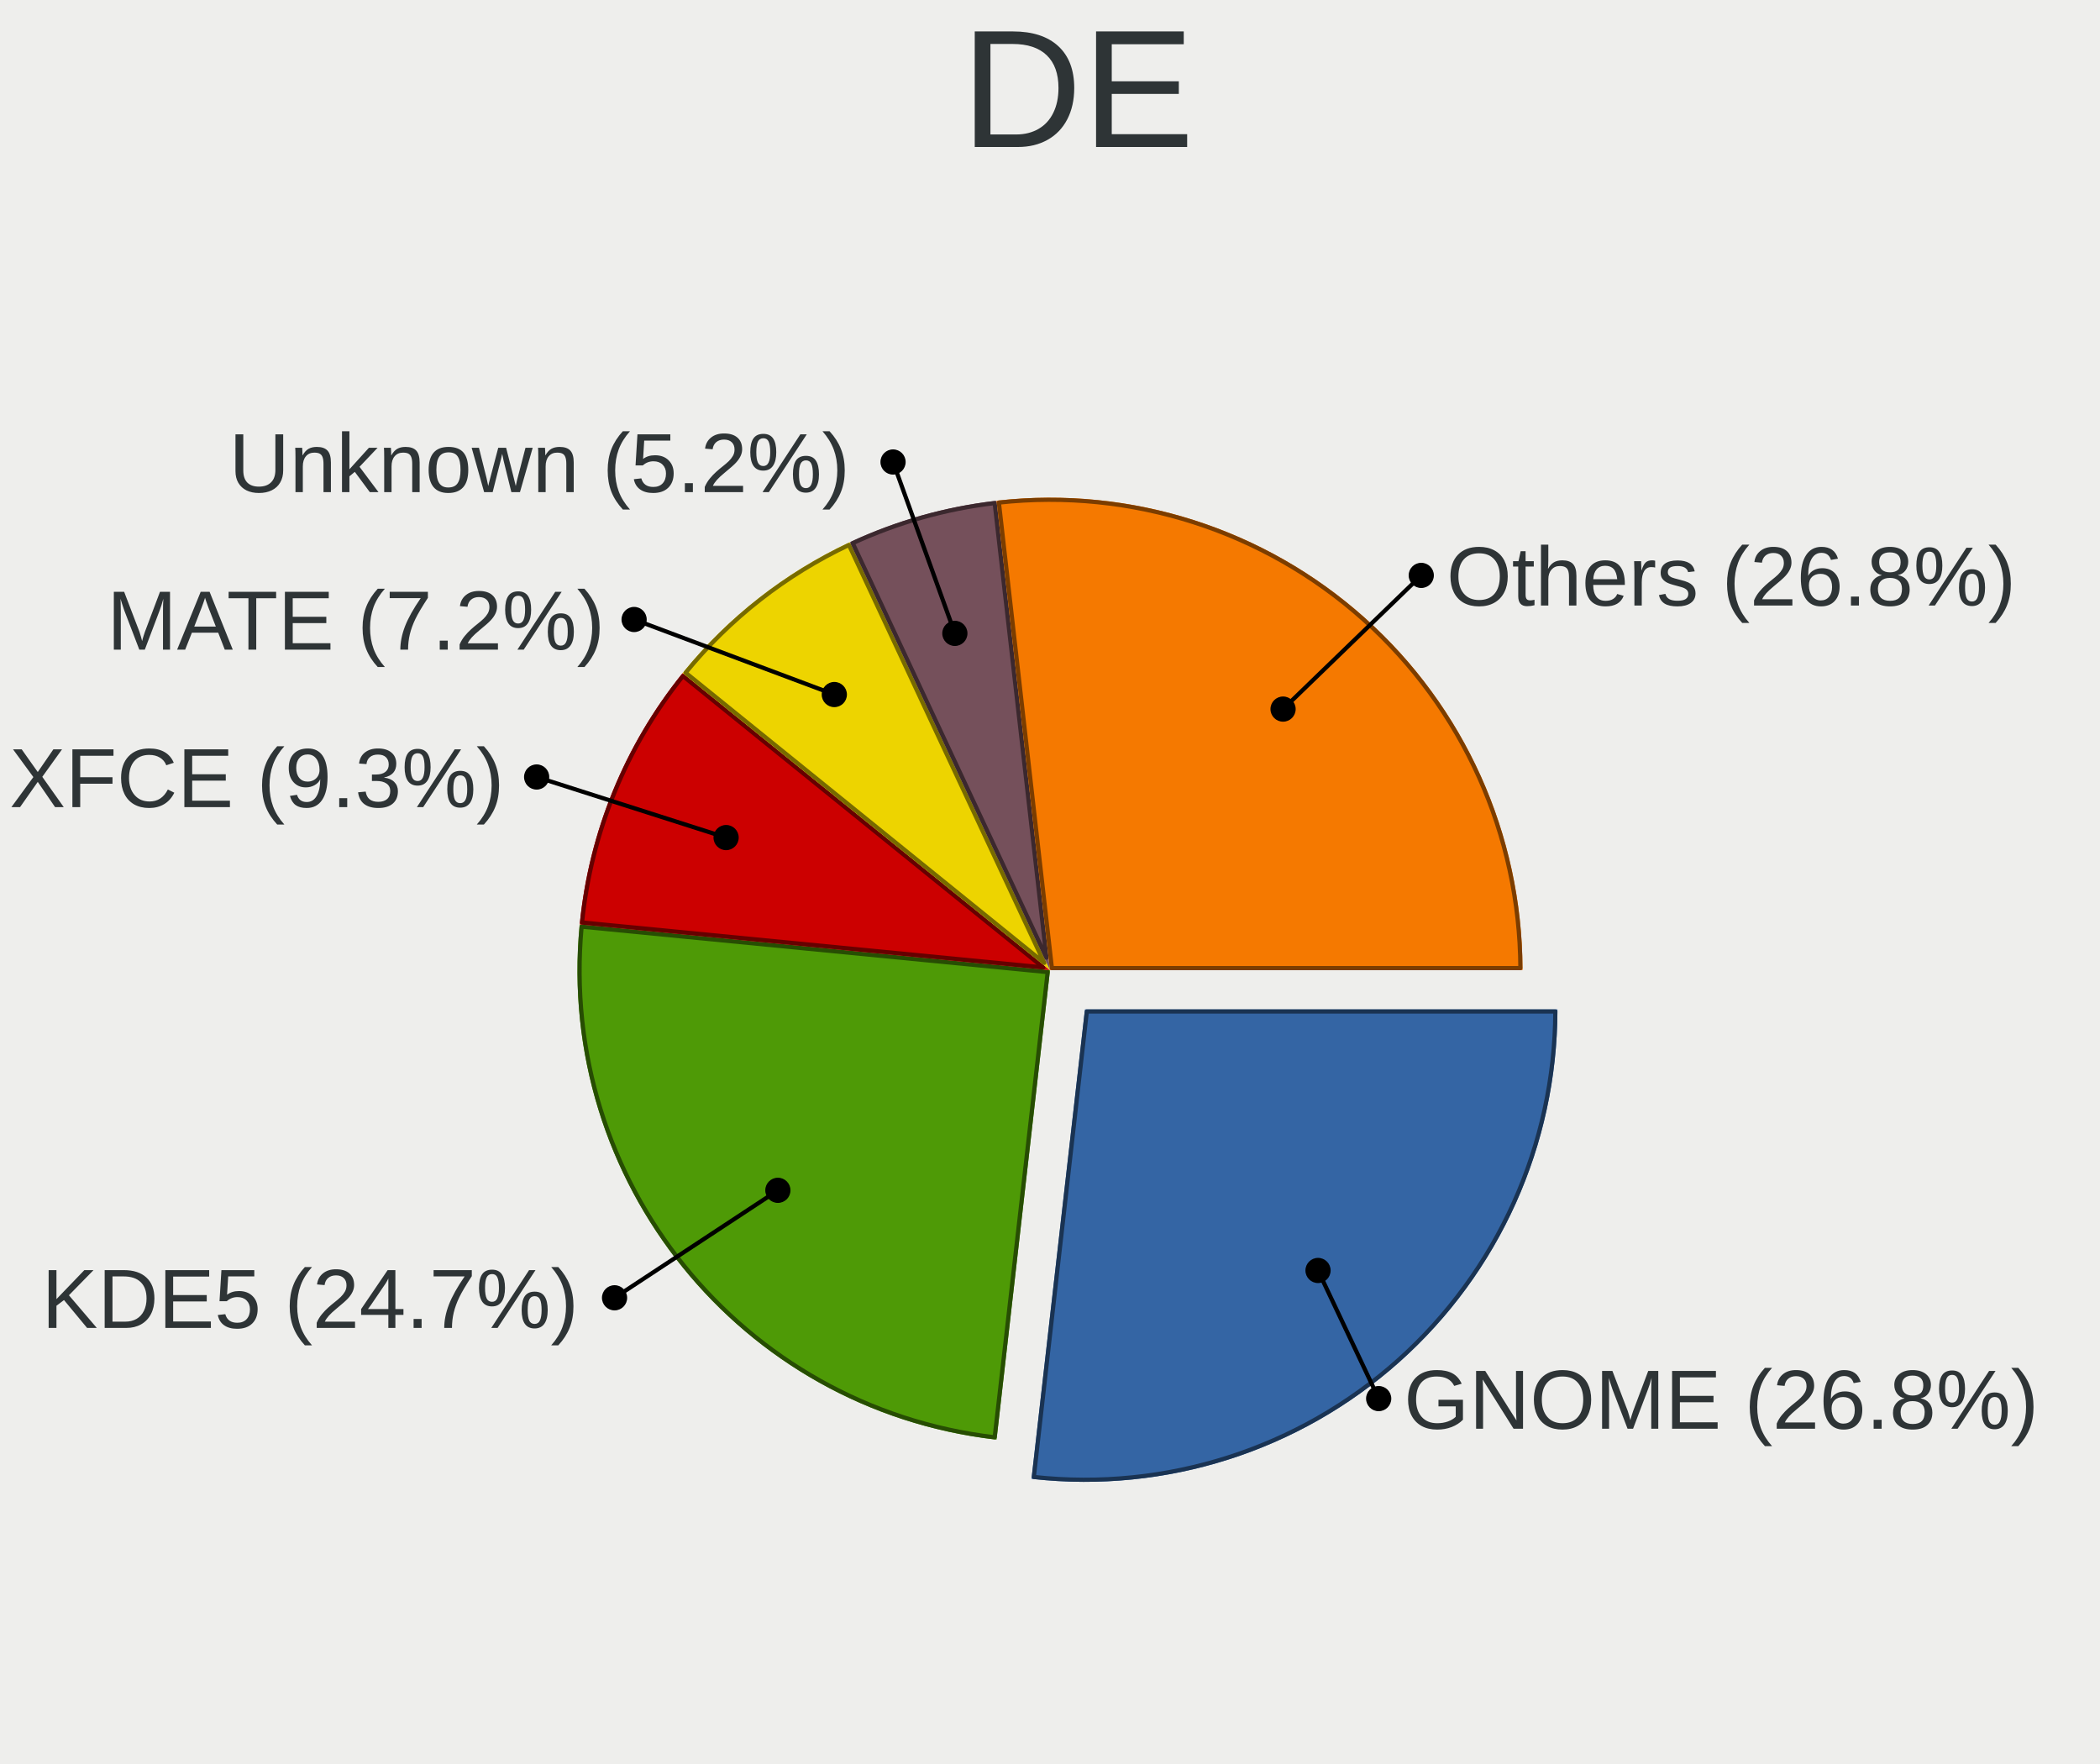
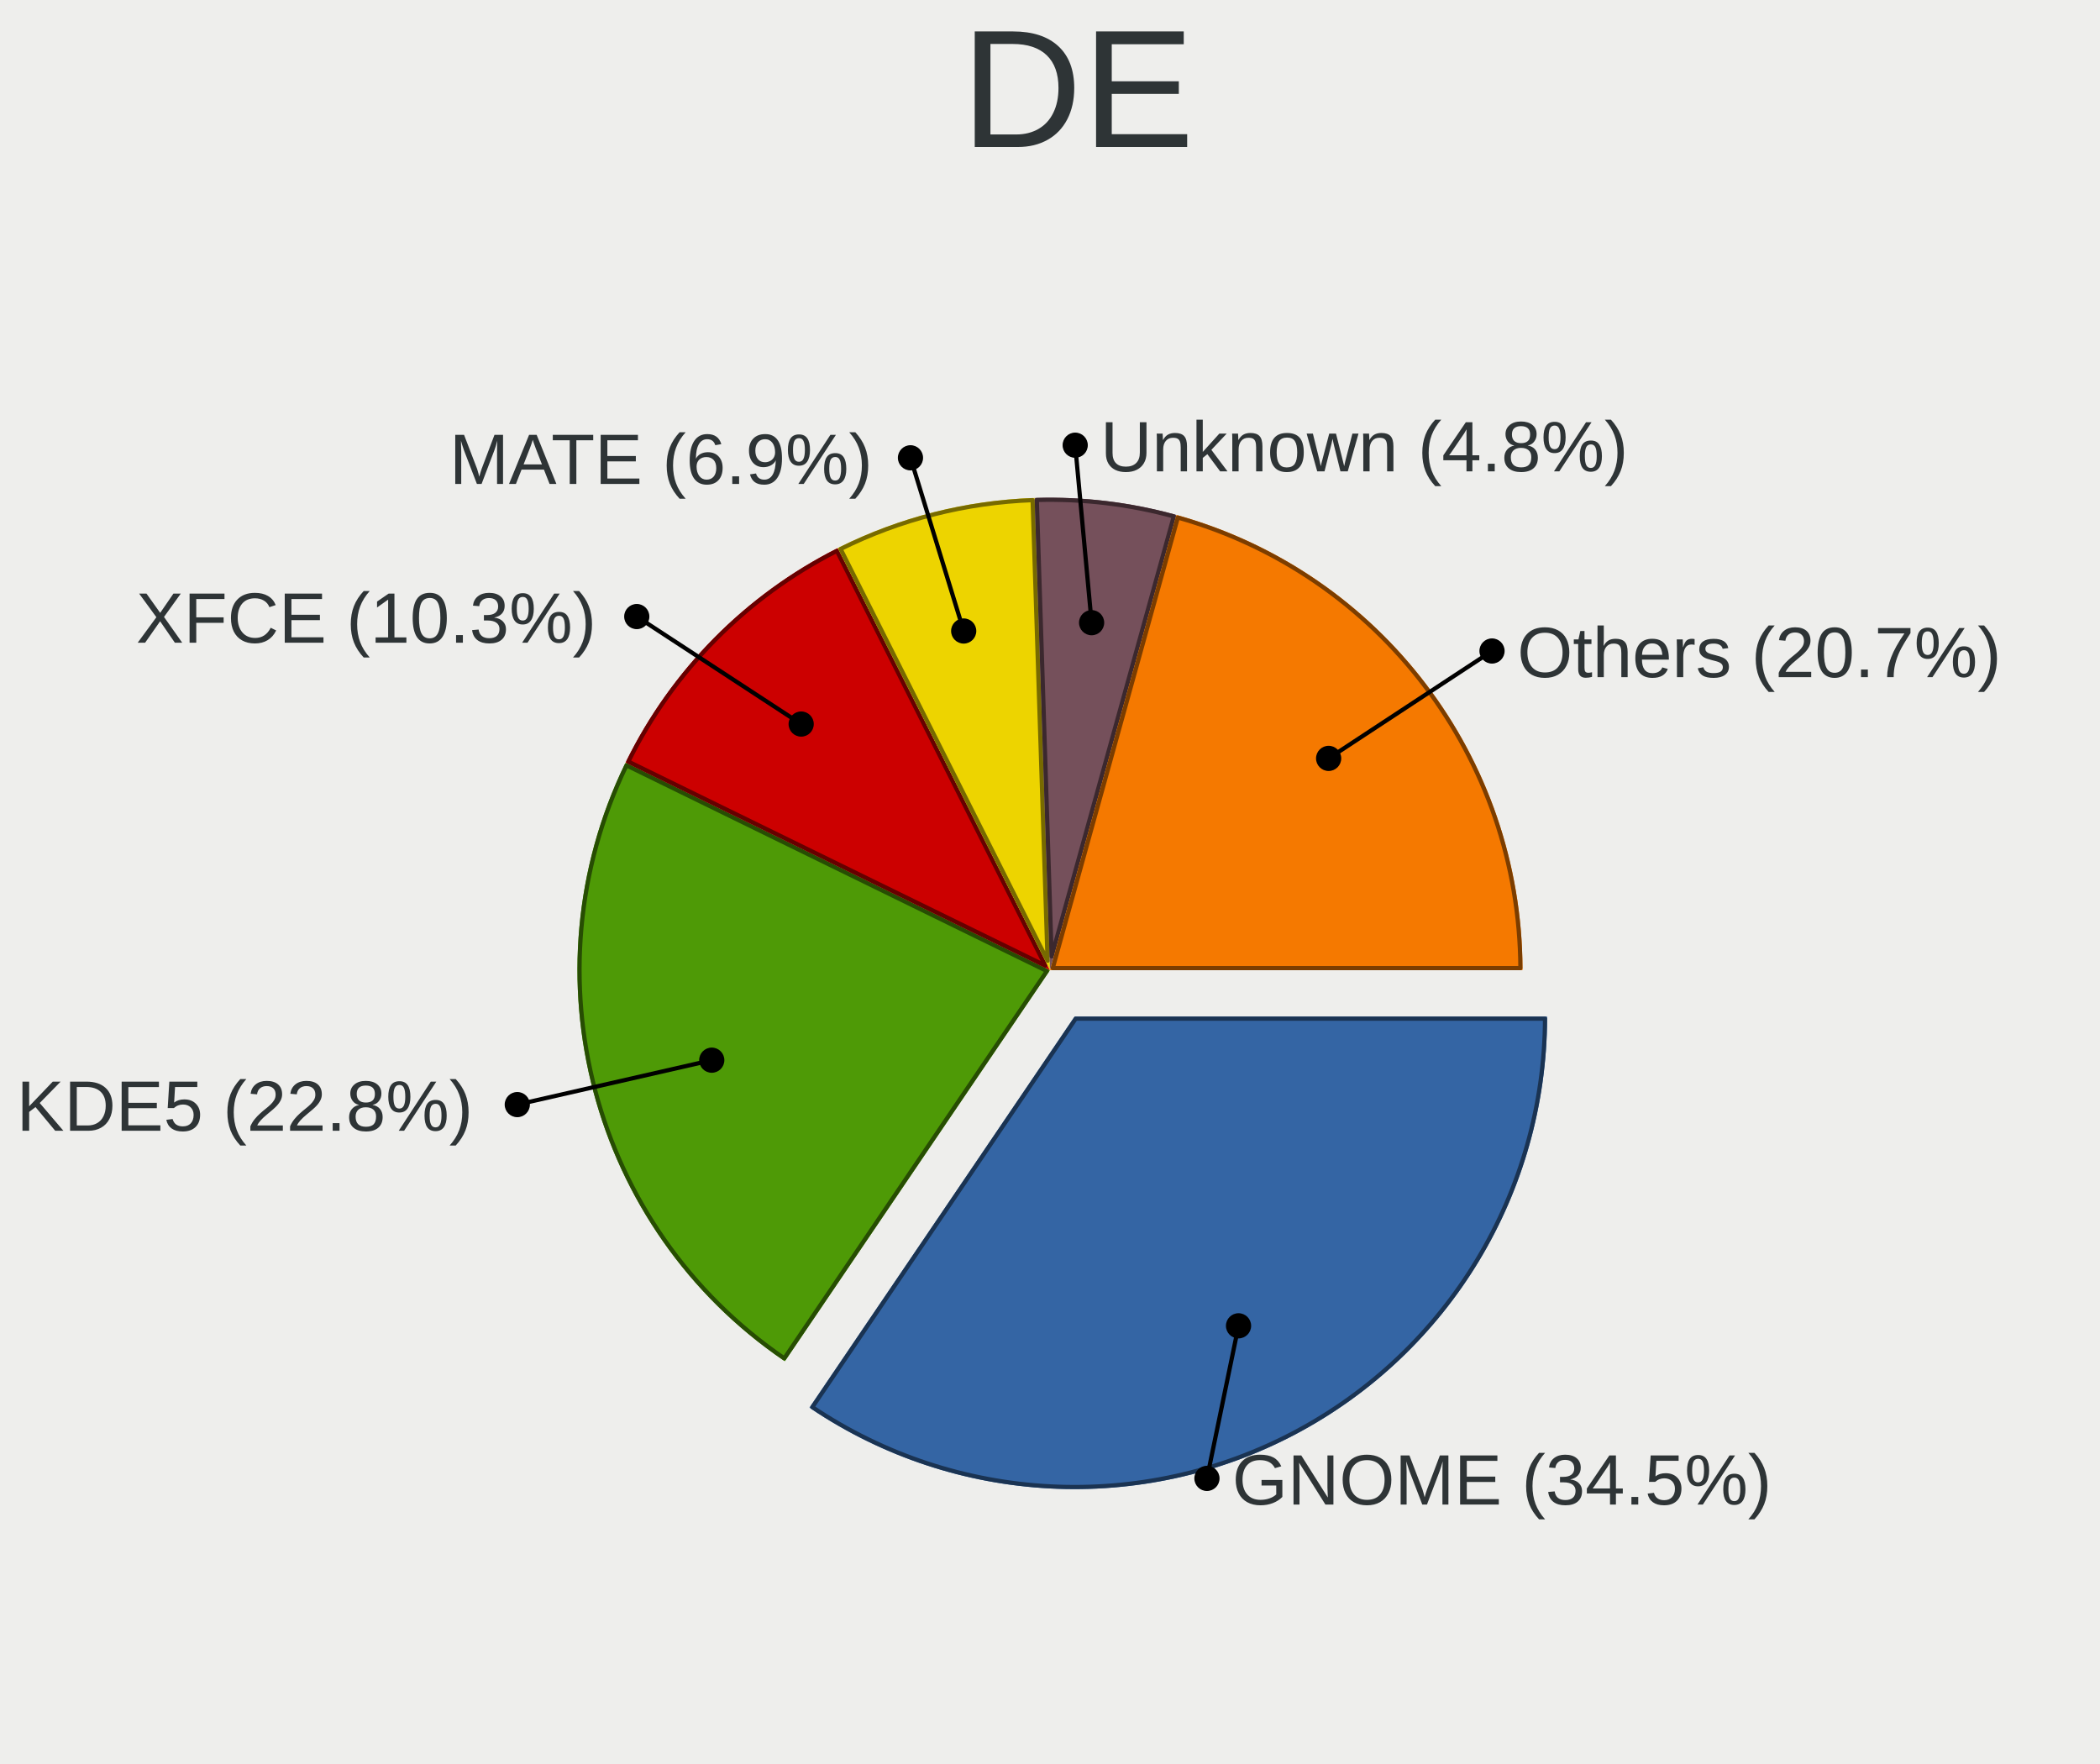
<svg xmlns="http://www.w3.org/2000/svg" width="500" height="420" version="1.0" id="ezcGraph">
  <defs />
  <g id="ezcGraphChart" color-rendering="optimizeQuality" shape-rendering="geometricPrecision" text-rendering="optimizeLegibility">
    <path d=" M 0,420 L 0,0 L 500,0 L 500,420 L 0,420 z " style="fill: #eeeeec; fill-opacity: 1.00; stroke: none;" id="ezcGraphPolygon_1" />
    <path d=" M 0,42 L 0,0 L 500,0 L 500,42 L 0,42 z " style="fill: #000000; fill-opacity: 0.00; stroke: none;" id="ezcGraphPolygon_2" />
-     <path d="M 258.32,240.33 L 370.82,240.33 A 112.50,112.50 0 0,1 245.60,352.10 z" style="fill: #3465a4; fill-opacity: 1.00; stroke: none; cursor: pointer;" id="ezcGraphCircleSector_4" />
-     <path d="M 258.77,240.83 L 370.32,240.83 A 112.00,112.00 0 0,1 246.15,351.66 z" style="fill: none; stroke: #1a3352; stroke-width: 1; stroke-opacity: 1.00; stroke-linecap: round; stroke-linejoin: round;" id="ezcGraphCircleSector_5" />
-     <path d="M 250.00,231.00 L 237.27,342.78 A 112.50,112.50 0 0,1 138.03,220.09 z" style="fill: #4e9a06; fill-opacity: 1.00; stroke: none; cursor: pointer;" id="ezcGraphCircleSector_6" />
-     <path d="M 249.45,231.45 L 236.83,342.22 A 112.00,112.00 0 0,1 138.48,220.63 z" style="fill: none; stroke: #274d03; stroke-width: 1; stroke-opacity: 1.00; stroke-linecap: round; stroke-linejoin: round;" id="ezcGraphCircleSector_7" />
-     <path d="M 250.00,231.00 L 138.03,220.09 A 112.50,112.50 0 0,1 162.53,160.25 z" style="fill: #cc0000; fill-opacity: 1.00; stroke: none; cursor: pointer;" id="ezcGraphCircleSector_8" />
-     <path d="M 248.39,230.34 L 138.58,219.64 A 112.00,112.00 0 0,1 162.61,160.95 z" style="fill: none; stroke: #660000; stroke-width: 1; stroke-opacity: 1.00; stroke-linecap: round; stroke-linejoin: round;" id="ezcGraphCircleSector_9" />
-     <path d="M 250.00,231.00 L 162.53,160.25 A 112.50,112.50 0 0,1 202.36,129.08 z" style="fill: #edd400; fill-opacity: 1.00; stroke: none; cursor: pointer;" id="ezcGraphCircleSector_10" />
-     <path d="M 248.63,229.25 L 163.24,160.17 A 112.00,112.00 0 0,1 202.12,129.75 z" style="fill: none; stroke: #776a00; stroke-width: 1; stroke-opacity: 1.00; stroke-linecap: round; stroke-linejoin: round;" id="ezcGraphCircleSector_11" />
-     <path d="M 250.00,231.00 L 202.36,129.08 A 112.50,112.50 0 0,1 237.27,119.22 z" style="fill: #75505b; fill-opacity: 1.00; stroke: none; cursor: pointer;" id="ezcGraphCircleSector_12" />
-     <path d="M 249.16,228.02 L 203.03,129.32 A 112.00,112.00 0 0,1 236.83,119.78 z" style="fill: none; stroke: #3b282e; stroke-width: 1; stroke-opacity: 1.00; stroke-linecap: round; stroke-linejoin: round;" id="ezcGraphCircleSector_13" />
-     <path d="M 250.00,231.00 L 237.27,119.22 A 112.50,112.50 0 0,1 362.50,231.00 z" style="fill: #f57900; fill-opacity: 1.00; stroke: none;" id="ezcGraphCircleSector_14" />
-     <path d="M 250.45,230.50 L 237.83,119.66 A 112.00,112.00 0 0,1 362.00,230.50 z" style="fill: none; stroke: #7b3d00; stroke-width: 1; stroke-opacity: 1.00; stroke-linecap: round; stroke-linejoin: round;" id="ezcGraphCircleSector_15" />
-     <path d=" M 227.347,150.805 L 212.631,110" style="fill: none; stroke: #000000; stroke-width: 1; stroke-opacity: 1.00; stroke-linecap: round; stroke-linejoin: round;" id="ezcGraphLine_16" />
-     <ellipse cx="227.347" cy="150.805" rx="3" ry="3" style="fill: #000000; fill-opacity: 1.00; stroke: none;" id="ezcGraphCircle_17" />
-     <ellipse cx="212.631" cy="110" rx="3" ry="3" style="fill: #000000; fill-opacity: 1.00; stroke: none;" id="ezcGraphCircle_18" />
-     <path d=" M 198.648,165.369 L 150.98,147.5" style="fill: none; stroke: #000000; stroke-width: 1; stroke-opacity: 1.00; stroke-linecap: round; stroke-linejoin: round;" id="ezcGraphLine_20" />
-     <ellipse cx="198.648" cy="165.369" rx="3" ry="3" style="fill: #000000; fill-opacity: 1.00; stroke: none;" id="ezcGraphCircle_21" />
-     <ellipse cx="150.98" cy="147.5" rx="3" ry="3" style="fill: #000000; fill-opacity: 1.00; stroke: none;" id="ezcGraphCircle_22" />
-     <path d=" M 172.882,199.422 L 127.772,185" style="fill: none; stroke: #000000; stroke-width: 1; stroke-opacity: 1.00; stroke-linecap: round; stroke-linejoin: round;" id="ezcGraphLine_24" />
-     <ellipse cx="172.882" cy="199.422" rx="3" ry="3" style="fill: #000000; fill-opacity: 1.00; stroke: none;" id="ezcGraphCircle_25" />
-     <ellipse cx="127.772" cy="185" rx="3" ry="3" style="fill: #000000; fill-opacity: 1.00; stroke: none;" id="ezcGraphCircle_26" />
-     <path d=" M 185.209,283.408 L 146.322,309" style="fill: none; stroke: #000000; stroke-width: 1; stroke-opacity: 1.00; stroke-linecap: round; stroke-linejoin: round;" id="ezcGraphLine_28" />
-     <ellipse cx="185.209" cy="283.408" rx="3" ry="3" style="fill: #000000; fill-opacity: 1.00; stroke: none;" id="ezcGraphCircle_29" />
-     <ellipse cx="146.322" cy="309" rx="3" ry="3" style="fill: #000000; fill-opacity: 1.00; stroke: none;" id="ezcGraphCircle_30" />
-     <path d=" M 305.493,168.831 L 338.395,137" style="fill: none; stroke: #000000; stroke-width: 1; stroke-opacity: 1.00; stroke-linecap: round; stroke-linejoin: round;" id="ezcGraphLine_32" />
-     <ellipse cx="305.493" cy="168.831" rx="3" ry="3" style="fill: #000000; fill-opacity: 1.00; stroke: none;" id="ezcGraphCircle_33" />
-     <ellipse cx="338.395" cy="137" rx="3" ry="3" style="fill: #000000; fill-opacity: 1.00; stroke: none;" id="ezcGraphCircle_34" />
-     <path d=" M 313.817,302.494 L 328.257,333" style="fill: none; stroke: #000000; stroke-width: 1; stroke-opacity: 1.00; stroke-linecap: round; stroke-linejoin: round;" id="ezcGraphLine_36" />
-     <ellipse cx="313.817" cy="302.494" rx="3" ry="3" style="fill: #000000; fill-opacity: 1.00; stroke: none;" id="ezcGraphCircle_37" />
-     <ellipse cx="328.257" cy="333" rx="3" ry="3" style="fill: #000000; fill-opacity: 1.00; stroke: none;" id="ezcGraphCircle_38" />
+     <path d="M 255.86,242.04 L 368.36,242.04 A 112.50,112.50 0 0,1 192.72,335.16 z" style="fill: #3465a4; fill-opacity: 1.00; stroke: none; cursor: pointer;" id="ezcGraphCircleSector_4" />
+     <path d="M 256.12,242.54 L 367.86,242.54 A 112.00,112.00 0 0,1 193.42,335.03 z" style="fill: none; stroke: #1a3352; stroke-width: 1; stroke-opacity: 1.00; stroke-linecap: round; stroke-linejoin: round;" id="ezcGraphCircleSector_5" />
+     <path d="M 250.00,231.00 L 186.87,324.12 A 112.50,112.50 0 0,1 148.95,181.56 z" style="fill: #4e9a06; fill-opacity: 1.00; stroke: none; cursor: pointer;" id="ezcGraphCircleSector_6" />
+     <path d="M 249.26,231.20 L 186.73,323.42 A 112.00,112.00 0 0,1 149.17,182.23 z" style="fill: none; stroke: #274d03; stroke-width: 1; stroke-opacity: 1.00; stroke-linecap: round; stroke-linejoin: round;" id="ezcGraphCircleSector_7" />
+     <path d="M 250.00,231.00 L 148.95,181.56 A 112.50,112.50 0 0,1 199.47,130.49 z" style="fill: #cc0000; fill-opacity: 1.00; stroke: none; cursor: pointer;" id="ezcGraphCircleSector_8" />
+     <path d="M 248.89,229.90 L 149.61,181.33 A 112.00,112.00 0 0,1 199.25,131.16 z" style="fill: none; stroke: #660000; stroke-width: 1; stroke-opacity: 1.00; stroke-linecap: round; stroke-linejoin: round;" id="ezcGraphCircleSector_9" />
+     <path d="M 250.00,231.00 L 199.47,130.49 A 112.50,112.50 0 0,1 246.34,118.56 z" style="fill: #edd400; fill-opacity: 1.00; stroke: none; cursor: pointer;" id="ezcGraphCircleSector_10" />
+     <path d="M 249.43,228.75 L 200.14,130.71 A 112.00,112.00 0 0,1 245.86,119.08 z" style="fill: none; stroke: #776a00; stroke-width: 1; stroke-opacity: 1.00; stroke-linecap: round; stroke-linejoin: round;" id="ezcGraphCircleSector_11" />
+     <path d="M 250.00,231.00 L 246.34,118.56 A 112.50,112.50 0 0,1 280.10,122.60 z" style="fill: #75505b; fill-opacity: 1.00; stroke: none; cursor: pointer;" id="ezcGraphCircleSector_12" />
+     <path d="M 250.39,227.71 L 246.86,119.04 A 112.00,112.00 0 0,1 279.48,122.95 z" style="fill: none; stroke: #3b282e; stroke-width: 1; stroke-opacity: 1.00; stroke-linecap: round; stroke-linejoin: round;" id="ezcGraphCircleSector_13" />
+     <path d="M 250.00,231.00 L 280.10,122.60 A 112.50,112.50 0 0,1 362.50,231.00 z" style="fill: #f57900; fill-opacity: 1.00; stroke: none;" id="ezcGraphCircleSector_14" />
+     <path d="M 250.66,230.50 L 280.44,123.22 A 112.00,112.00 0 0,1 362.00,230.50 z" style="fill: none; stroke: #7b3d00; stroke-width: 1; stroke-opacity: 1.00; stroke-linecap: round; stroke-linejoin: round;" id="ezcGraphCircleSector_15" />
+     <path d=" M 229.451,150.24 L 216.779,109" style="fill: none; stroke: #000000; stroke-width: 1; stroke-opacity: 1.00; stroke-linecap: round; stroke-linejoin: round;" id="ezcGraphLine_16" />
+     <ellipse cx="229.451" cy="150.24" rx="3" ry="3" style="fill: #000000; fill-opacity: 1.00; stroke: none;" id="ezcGraphCircle_17" />
+     <ellipse cx="216.779" cy="109" rx="3" ry="3" style="fill: #000000; fill-opacity: 1.00; stroke: none;" id="ezcGraphCircle_18" />
+     <path d=" M 190.756,172.394 L 151.613,146.8" style="fill: none; stroke: #000000; stroke-width: 1; stroke-opacity: 1.00; stroke-linecap: round; stroke-linejoin: round;" id="ezcGraphLine_20" />
+     <ellipse cx="190.756" cy="172.394" rx="3" ry="3" style="fill: #000000; fill-opacity: 1.00; stroke: none;" id="ezcGraphCircle_21" />
+     <ellipse cx="151.613" cy="146.8" rx="3" ry="3" style="fill: #000000; fill-opacity: 1.00; stroke: none;" id="ezcGraphCircle_22" />
+     <path d=" M 169.467,252.423 L 123.165,263" style="fill: none; stroke: #000000; stroke-width: 1; stroke-opacity: 1.00; stroke-linecap: round; stroke-linejoin: round;" id="ezcGraphLine_24" />
+     <ellipse cx="169.467" cy="252.423" rx="3" ry="3" style="fill: #000000; fill-opacity: 1.00; stroke: none;" id="ezcGraphCircle_25" />
+     <ellipse cx="123.165" cy="263" rx="3" ry="3" style="fill: #000000; fill-opacity: 1.00; stroke: none;" id="ezcGraphCircle_26" />
+     <path d=" M 259.907,148.258 L 256,106" style="fill: none; stroke: #000000; stroke-width: 1; stroke-opacity: 1.00; stroke-linecap: round; stroke-linejoin: round;" id="ezcGraphLine_28" />
+     <ellipse cx="259.907" cy="148.258" rx="3" ry="3" style="fill: #000000; fill-opacity: 1.00; stroke: none;" id="ezcGraphCircle_29" />
+     <ellipse cx="256" cy="106" rx="3" ry="3" style="fill: #000000; fill-opacity: 1.00; stroke: none;" id="ezcGraphCircle_30" />
+     <path d=" M 316.341,180.569 L 355.242,155" style="fill: none; stroke: #000000; stroke-width: 1; stroke-opacity: 1.00; stroke-linecap: round; stroke-linejoin: round;" id="ezcGraphLine_32" />
+     <ellipse cx="316.341" cy="180.569" rx="3" ry="3" style="fill: #000000; fill-opacity: 1.00; stroke: none;" id="ezcGraphCircle_33" />
+     <ellipse cx="355.242" cy="155" rx="3" ry="3" style="fill: #000000; fill-opacity: 1.00; stroke: none;" id="ezcGraphCircle_34" />
+     <path d=" M 294.889,315.67 L 287.369,352" style="fill: none; stroke: #000000; stroke-width: 1; stroke-opacity: 1.00; stroke-linecap: round; stroke-linejoin: round;" id="ezcGraphLine_36" />
+     <ellipse cx="294.889" cy="315.67" rx="3" ry="3" style="fill: #000000; fill-opacity: 1.00; stroke: none;" id="ezcGraphCircle_37" />
+     <ellipse cx="287.369" cy="352" rx="3" ry="3" style="fill: #000000; fill-opacity: 1.00; stroke: none;" id="ezcGraphCircle_38" />
    <g id="ezcGraphTextBox_3">
      <path d=" M 228.3,42 L 228.3,0.5 L 272.2,0.5 L 272.2,42 L 228.3,42 z " style="fill: #ffffff; fill-opacity: 0.00; stroke: none;" id="ezcGraphPolygon_40" />
      <text id="ezcGraphTextBox_3_text" x="228.8" text-length="42.4px" y="35" style="font-size: 40px; font-family: 'Arial'; fill: #2e3436; fill-opacity: 1.00; stroke: none;">DE</text>
    </g>
    <g id="ezcGraphTextBox_19" style=" cursor: pointer;">
-       <path d=" M 54.021,121.25 L 54.021,99.25 L 207.631,99.25 L 207.631,121.25 L 54.021,121.25 z " style="fill: #ffffff; fill-opacity: 0.00; stroke: none;" id="ezcGraphPolygon_41" />
-       <text id="ezcGraphTextBox_19_text" x="54.521" text-length="152.11px" y="117.175" style="font-size: 20px; font-family: 'Arial'; fill: #2e3436; fill-opacity: 1.00; stroke: none;">Unknown (5.2%)</text>
+       <path d=" M 106.505,118.9 L 106.505,99.6 L 211.779,99.6 L 211.779,118.9 L 106.505,118.9 z " style="fill: #ffffff; fill-opacity: 0.00; stroke: none;" id="ezcGraphPolygon_41" />
+       <text id="ezcGraphTextBox_19_text" x="107.005" text-length="103.774px" y="115.23" style="font-size: 17px; font-family: 'Arial'; fill: #2e3436; fill-opacity: 1.00; stroke: none;">MATE (6.9%)</text>
    </g>
    <g id="ezcGraphTextBox_23" style=" cursor: pointer;">
-       <path d=" M 24.965,158.75 L 24.965,136.75 L 145.98,136.75 L 145.98,158.75 L 24.965,158.75 z " style="fill: #ffffff; fill-opacity: 0.00; stroke: none;" id="ezcGraphPolygon_42" />
-       <text id="ezcGraphTextBox_23_text" x="25.465" text-length="119.515px" y="154.675" style="font-size: 20px; font-family: 'Arial'; fill: #2e3436; fill-opacity: 1.00; stroke: none;">MATE (7.2%)</text>
+       <path d=" M 31.905,156.7 L 31.905,137.4 L 146.613,137.4 L 146.613,156.7 L 31.905,156.7 z " style="fill: #ffffff; fill-opacity: 0.00; stroke: none;" id="ezcGraphPolygon_42" />
+       <text id="ezcGraphTextBox_23_text" x="32.405" text-length="113.208px" y="153.03" style="font-size: 17px; font-family: 'Arial'; fill: #2e3436; fill-opacity: 1.00; stroke: none;">XFCE (10.3%)</text>
    </g>
    <g id="ezcGraphTextBox_27" style=" cursor: pointer;">
-       <path d=" M 1.757,196.25 L 1.757,174.25 L 122.772,174.25 L 122.772,196.25 L 1.757,196.25 z " style="fill: #ffffff; fill-opacity: 0.00; stroke: none;" id="ezcGraphPolygon_43" />
-       <text id="ezcGraphTextBox_27_text" x="2.257" text-length="119.515px" y="192.175" style="font-size: 20px; font-family: 'Arial'; fill: #2e3436; fill-opacity: 1.00; stroke: none;">XFCE (9.3%)</text>
+       <path d=" M 3.457,272.9 L 3.457,253.6 L 118.165,253.6 L 118.165,272.9 L 3.457,272.9 z " style="fill: #ffffff; fill-opacity: 0.00; stroke: none;" id="ezcGraphPolygon_43" />
+       <text id="ezcGraphTextBox_27_text" x="3.957" text-length="113.208px" y="269.23" style="font-size: 17px; font-family: 'Arial'; fill: #2e3436; fill-opacity: 1.00; stroke: none;">KDE5 (22.8%)</text>
    </g>
    <g id="ezcGraphTextBox_31" style=" cursor: pointer;">
-       <path d=" M 9.442,320.25 L 9.442,298.25 L 141.322,298.25 L 141.322,320.25 L 9.442,320.25 z " style="fill: #ffffff; fill-opacity: 0.00; stroke: none;" id="ezcGraphPolygon_44" />
-       <text id="ezcGraphTextBox_31_text" x="9.942" text-length="130.38px" y="316.175" style="font-size: 20px; font-family: 'Arial'; fill: #2e3436; fill-opacity: 1.00; stroke: none;">KDE5 (24.7%)</text>
+       <path d=" M 261.5,115.9 L 261.5,96.6 L 395.076,96.6 L 395.076,115.9 L 261.5,115.9 z " style="fill: #ffffff; fill-opacity: 0.00; stroke: none;" id="ezcGraphPolygon_44" />
+       <text id="ezcGraphTextBox_31_text" x="262" text-length="132.076px" y="112.23" style="font-size: 17px; font-family: 'Arial'; fill: #2e3436; fill-opacity: 1.00; stroke: none;">Unknown (4.8%)</text>
    </g>
    <g id="ezcGraphTextBox_35">
-       <path d=" M 343.895,148.25 L 343.895,126.25 L 497.505,126.25 L 497.505,148.25 L 343.895,148.25 z " style="fill: #ffffff; fill-opacity: 0.00; stroke: none;" id="ezcGraphPolygon_45" />
-       <text id="ezcGraphTextBox_35_text" x="344.395" text-length="152.11px" y="144.175" style="font-size: 20px; font-family: 'Arial'; fill: #2e3436; fill-opacity: 1.00; stroke: none;">Others (26.8%)</text>
+       <path d=" M 360.742,164.9 L 360.742,145.6 L 494.318,145.6 L 494.318,164.9 L 360.742,164.9 z " style="fill: #ffffff; fill-opacity: 0.00; stroke: none;" id="ezcGraphPolygon_45" />
+       <text id="ezcGraphTextBox_35_text" x="361.242" text-length="132.076px" y="161.23" style="font-size: 17px; font-family: 'Arial'; fill: #2e3436; fill-opacity: 1.00; stroke: none;">Others (20.7%)</text>
    </g>
    <g id="ezcGraphTextBox_39" style=" cursor: pointer;">
-       <path d=" M 333.757,344.25 L 333.757,322.25 L 476.502,322.25 L 476.502,344.25 L 333.757,344.25 z " style="fill: #ffffff; fill-opacity: 0.00; stroke: none;" id="ezcGraphPolygon_46" />
-       <text id="ezcGraphTextBox_39_text" x="334.257" text-length="141.245px" y="340.175" style="font-size: 20px; font-family: 'Arial'; fill: #2e3436; fill-opacity: 1.00; stroke: none;">GNOME (26.8%)</text>
+       <path d=" M 292.869,361.9 L 292.869,342.6 L 417.011,342.6 L 417.011,361.9 L 292.869,361.9 z " style="fill: #ffffff; fill-opacity: 0.00; stroke: none;" id="ezcGraphPolygon_46" />
+       <text id="ezcGraphTextBox_39_text" x="293.369" text-length="122.642px" y="358.23" style="font-size: 17px; font-family: 'Arial'; fill: #2e3436; fill-opacity: 1.00; stroke: none;">GNOME (34.5%)</text>
    </g>
  </g>
</svg>
